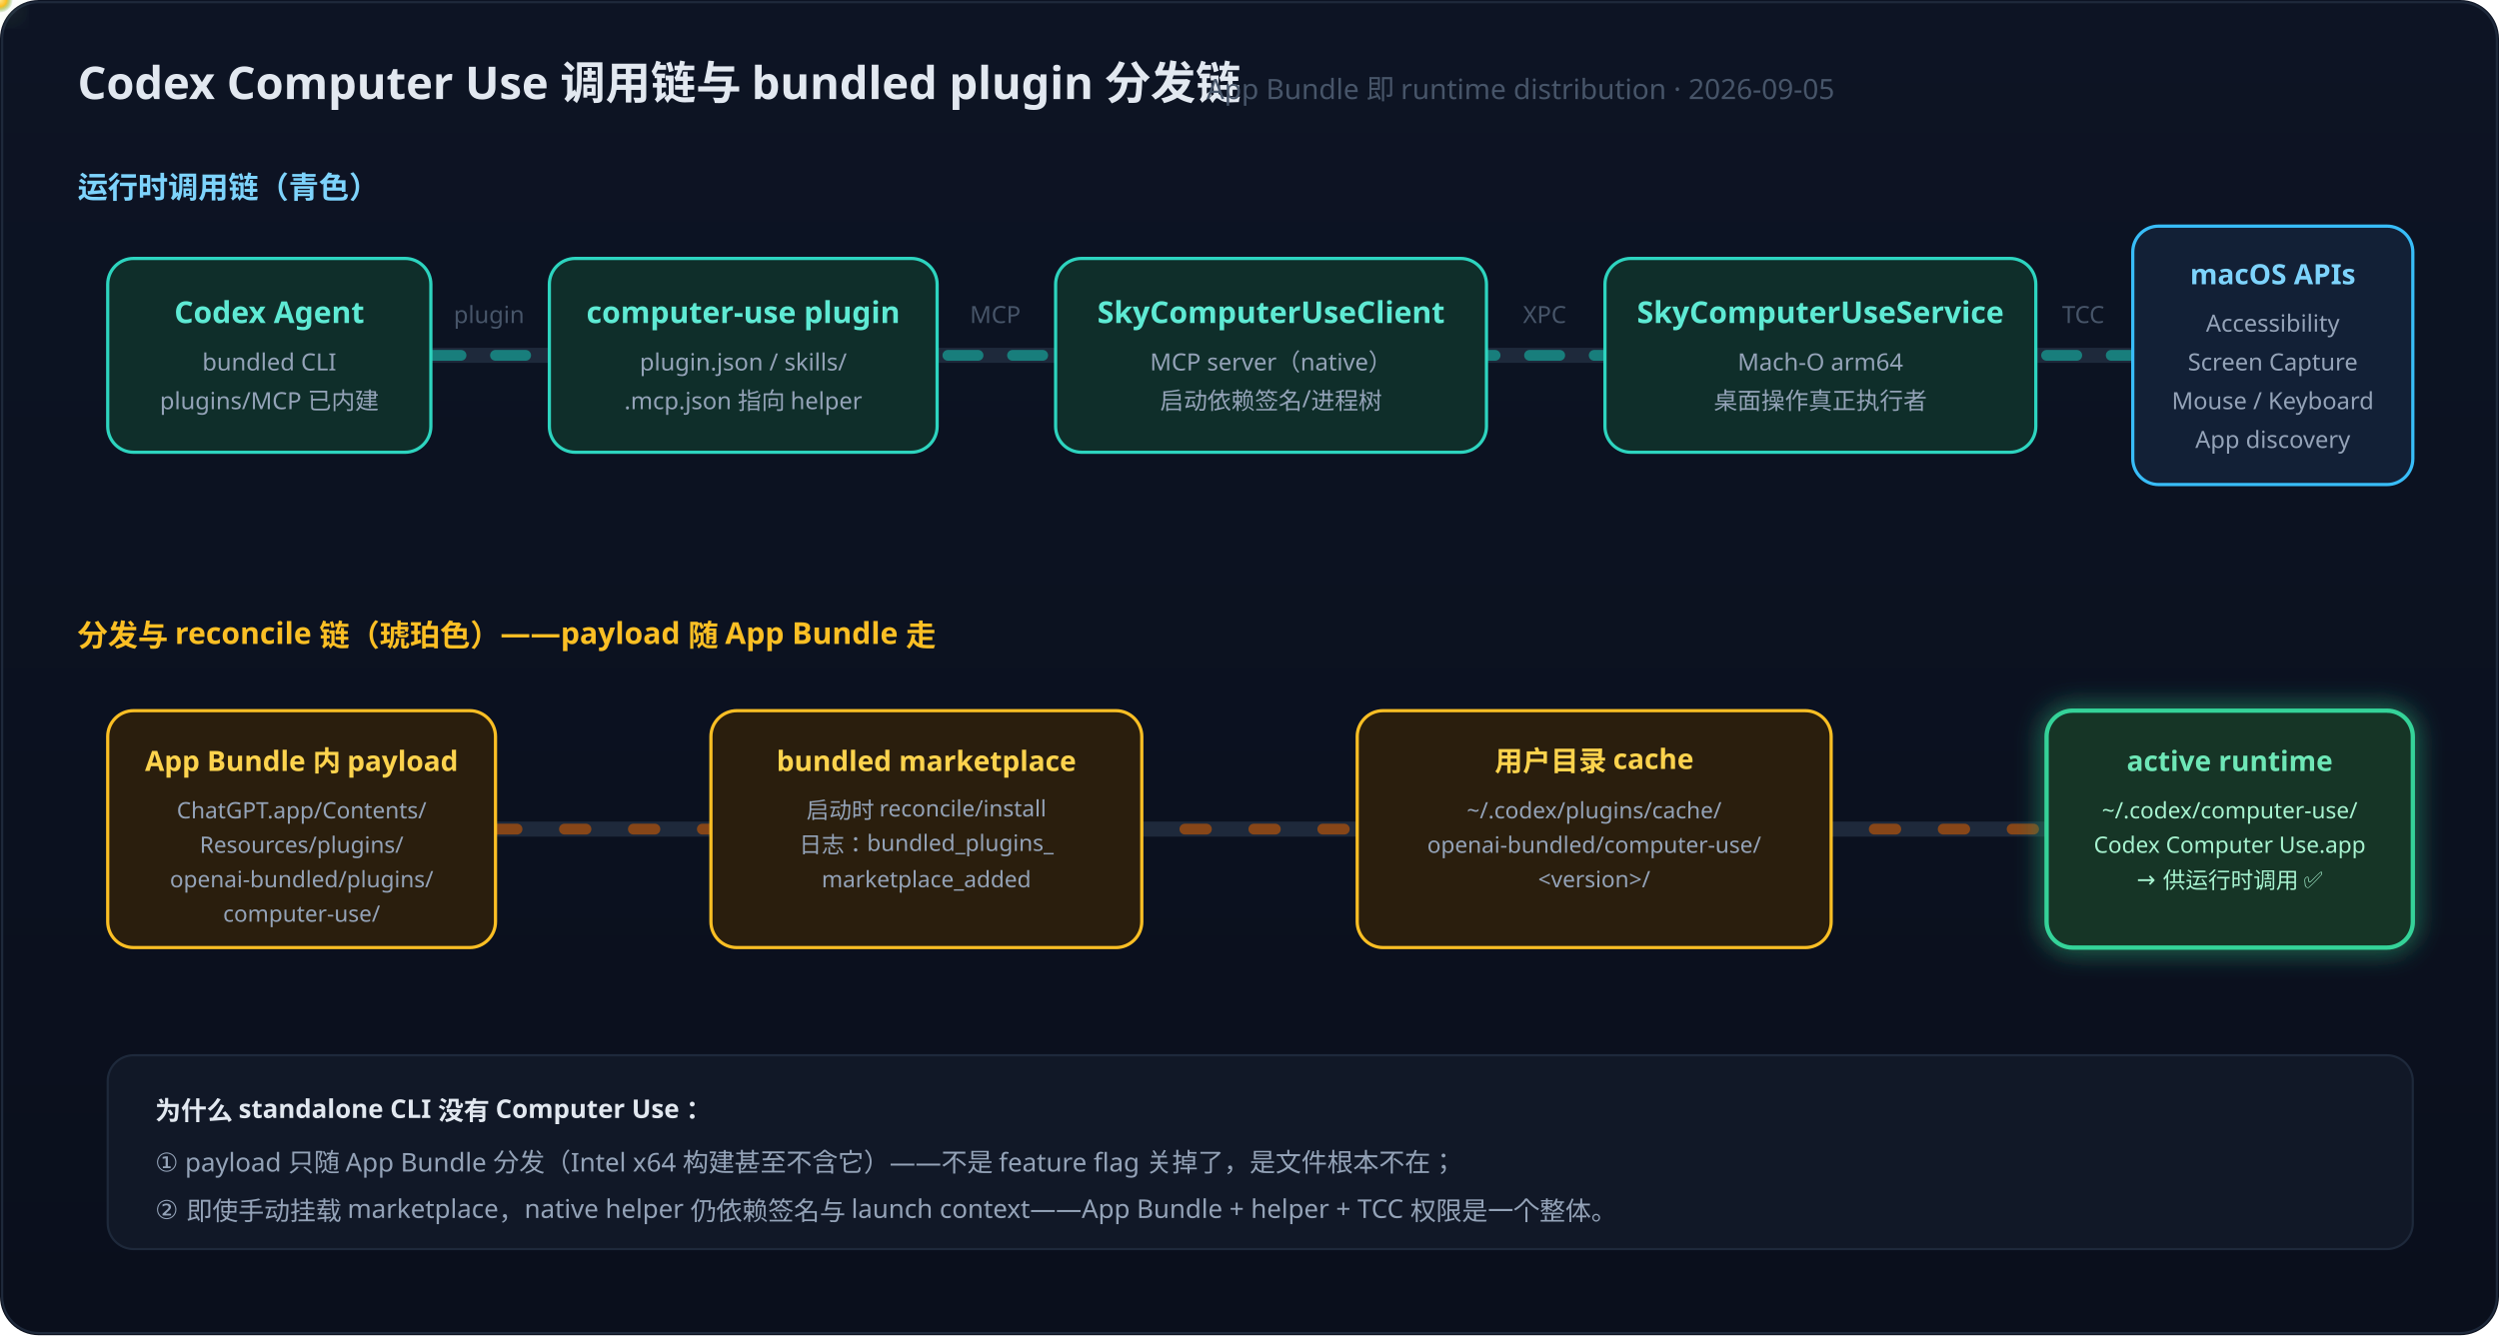
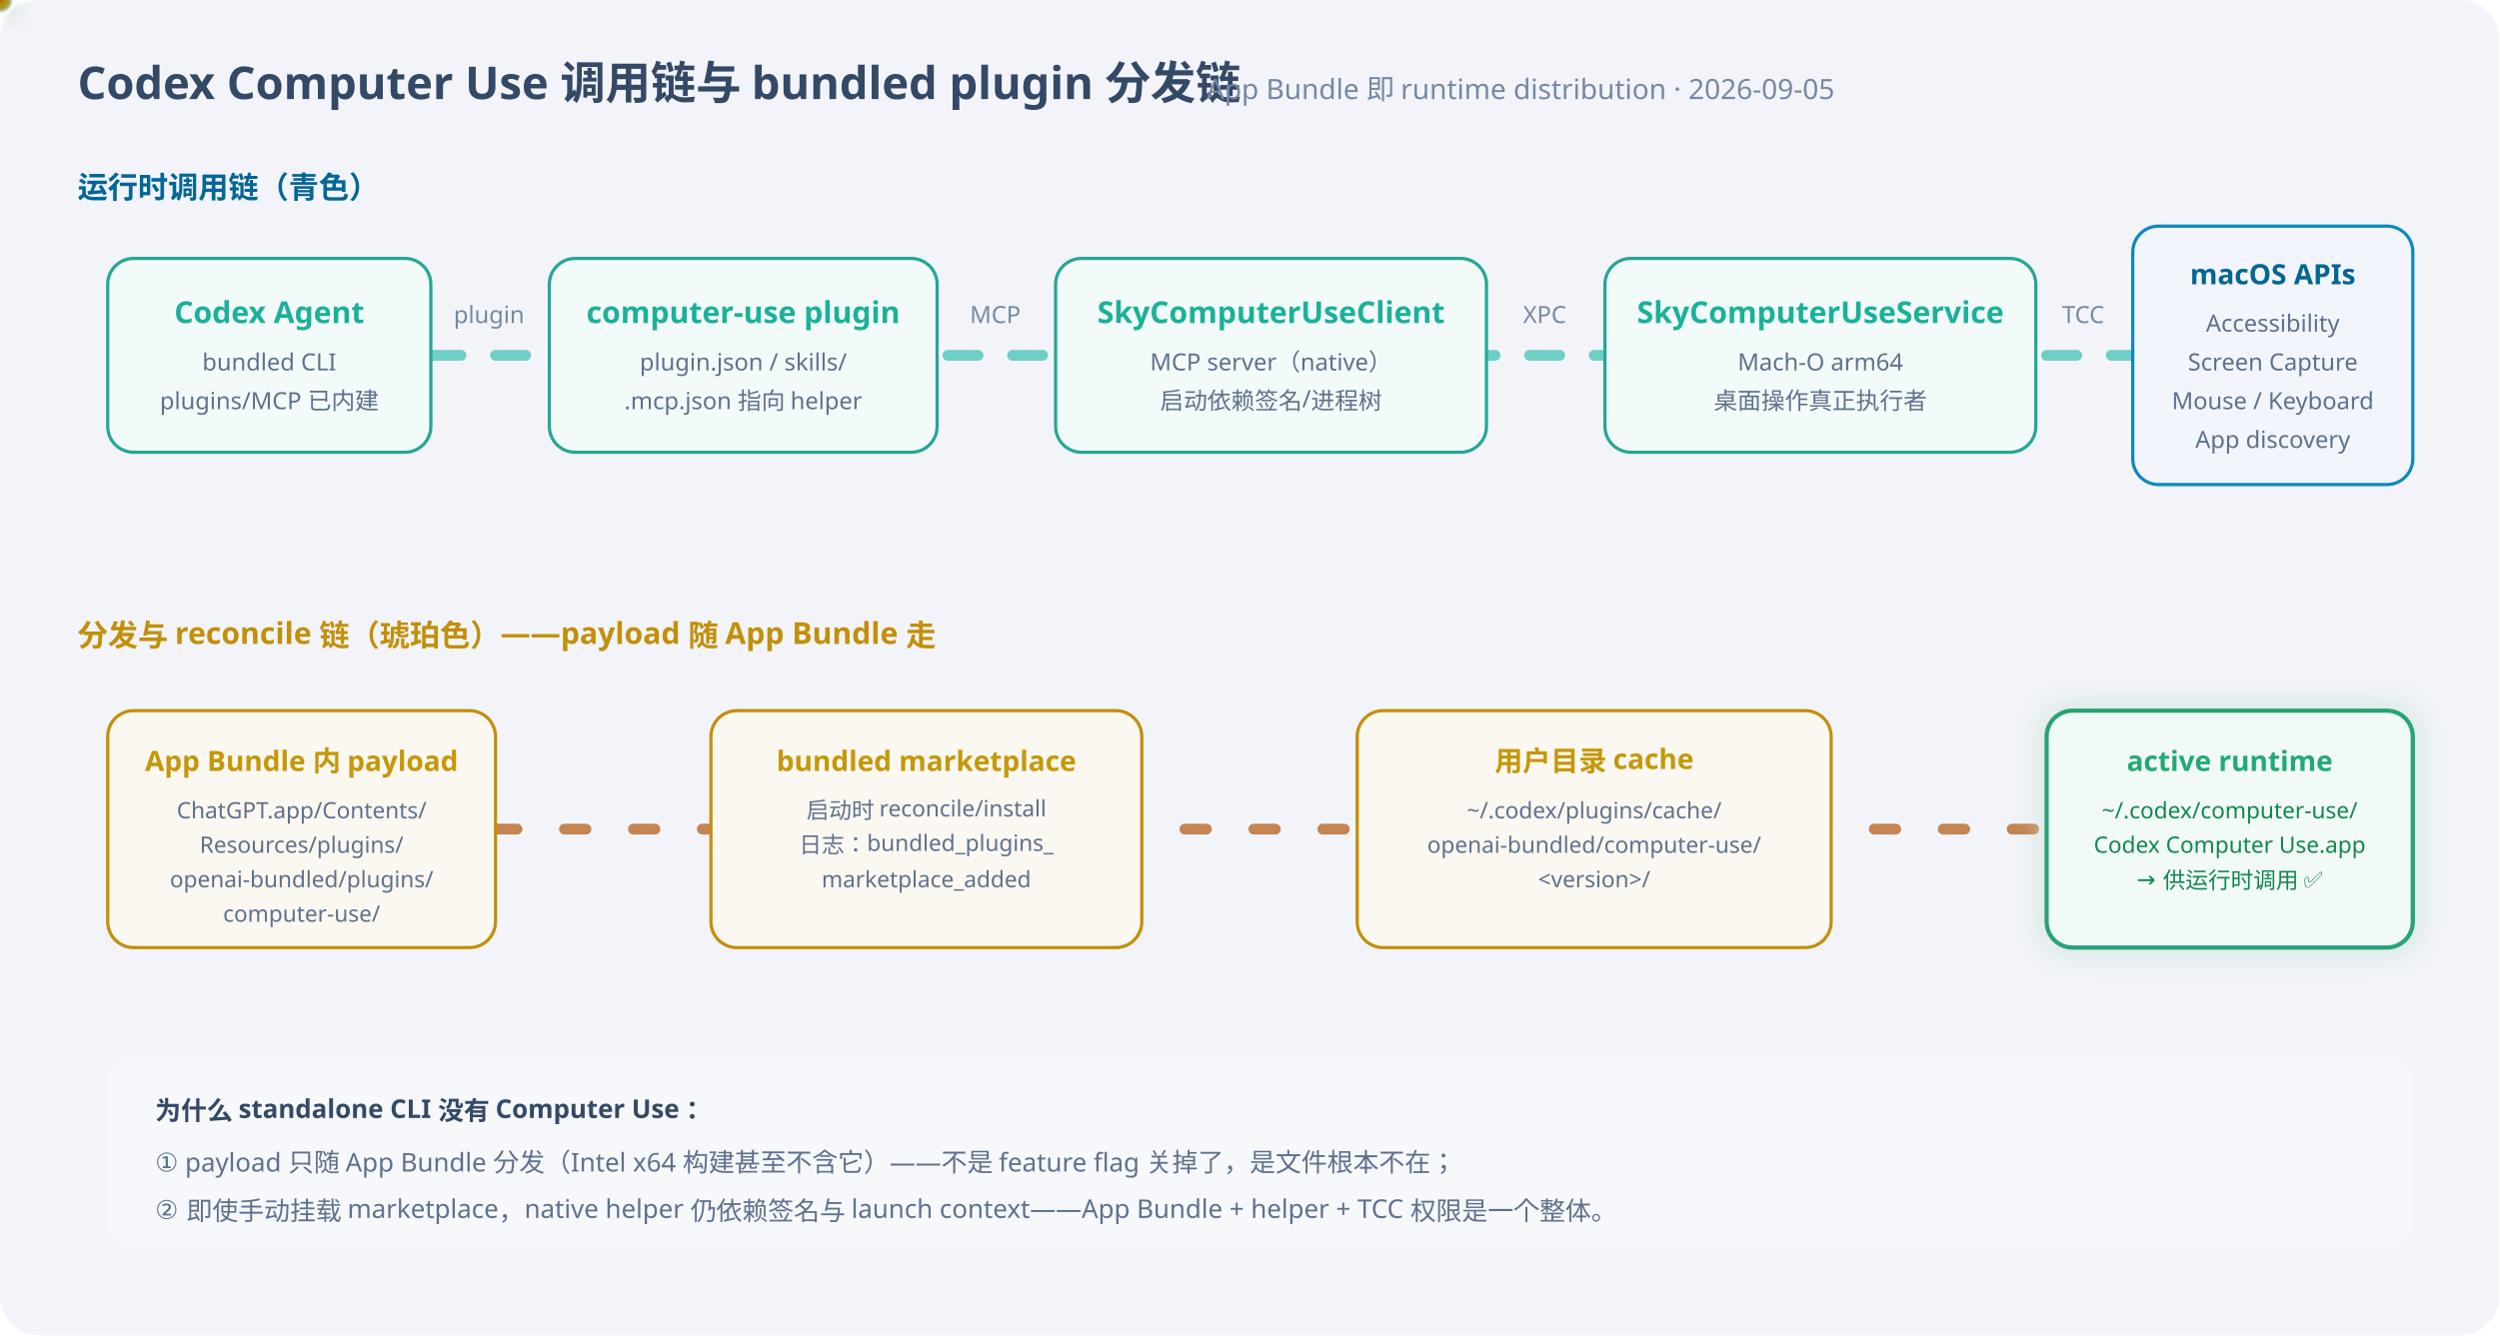
<svg xmlns="http://www.w3.org/2000/svg" width="1160" height="620" viewBox="0 0 1160 620" font-family="PingFang SC, Hiragino Sans GB, Microsoft YaHei, sans-serif">
  <defs>
    <linearGradient id="bg" x1="0" y1="0" x2="0" y2="1">
-       <stop offset="0" stop-color="#0d1424" />
-       <stop offset="1" stop-color="#0a0f1c" />
+       <stop offset="0" stop-color="#f2f4fa" />
+       <stop offset="1" stop-color="#f2f4fa" />
    </linearGradient>
    <filter id="softGlow" x="-60%" y="-60%" width="220%" height="220%">
      <feGaussianBlur stdDeviation="6" result="b" />
      <feMerge>
        <feMergeNode in="b" />
        <feMergeNode in="SourceGraphic" />
      </feMerge>
    </filter>
    <radialGradient id="particle" cx="0.5" cy="0.5" r="0.5">
-       <stop offset="0" stop-color="#a5f3fc" />
-       <stop offset="0.5" stop-color="#22d3ee" />
-       <stop offset="1" stop-color="#22d3ee" stop-opacity="0" />
+       <stop offset="0" stop-color="#058594" />
+       <stop offset="0.5" stop-color="#13a3b9" />
+       <stop offset="1" stop-color="#13a3b9" stop-opacity="0" />
    </radialGradient>
    <radialGradient id="particleAmber" cx="0.5" cy="0.5" r="0.5">
-       <stop offset="0" stop-color="#fde68a" />
-       <stop offset="0.5" stop-color="#fbbf24" />
-       <stop offset="1" stop-color="#fbbf24" stop-opacity="0" />
+       <stop offset="0" stop-color="#967903" />
+       <stop offset="0.5" stop-color="#c38f09" />
+       <stop offset="1" stop-color="#c38f09" stop-opacity="0" />
    </radialGradient>
  </defs>
  <style>
    @keyframes flowDash { to { stroke-dashoffset: -76; } }
    @keyframes shimmer { 0%,100% { opacity: 0.78; } 50% { opacity: 1; } }
    .flow  { stroke-dasharray: 14 16; animation: flowDash 1.6s linear infinite; }
    .flow-slow { stroke-dasharray: 10 22; animation: flowDash 2.4s linear infinite; }
    .node { animation: shimmer 3.5s ease-in-out infinite; }
  </style>
  <rect width="1160" height="620" rx="18" fill="url(#bg)" />
-   <rect x="1" y="1" width="1158" height="618" rx="17" fill="none" stroke="#1e293b" stroke-width="1" />
-   <text x="36" y="46" font-size="21" font-weight="700" fill="#e2e8f0">Codex Computer Use 调用链与 bundled plugin 分发链</text>
-   <text x="560" y="46" font-size="13" fill="#475569">App Bundle 即 runtime distribution · 2026-09-05</text>
-   <text x="36" y="92" font-size="14" font-weight="600" fill="#7dd3fc">运行时调用链（青色）</text>
-   <path d="M 200 165 H 990" fill="none" stroke="#1e293b" stroke-width="7" stroke-linecap="round" />
-   <path class="flow" d="M 200 165 H 990" fill="none" stroke="#14b8a6" stroke-width="5" stroke-linecap="round" opacity="0.6" />
+   <rect x="1" y="1" width="1158" height="618" rx="17" fill="none" stroke="#f3f5f9" stroke-width="1" />
+   <text x="36" y="46" font-size="21" font-weight="700" fill="#344965">Codex Computer Use 调用链与 bundled plugin 分发链</text>
+   <text x="560" y="46" font-size="13" fill="#7688a2">App Bundle 即 runtime distribution · 2026-09-05</text>
+   <text x="36" y="92" font-size="14" font-weight="600" fill="#036696">运行时调用链（青色）</text>
+   <path d="M 200 165 H 990" fill="none" stroke="#f3f5f9" stroke-width="7" stroke-linecap="round" />
+   <path class="flow" d="M 200 165 H 990" fill="none" stroke="#18b4a3" stroke-width="5" stroke-linecap="round" opacity="0.6" />
  <circle r="6" fill="url(#particle)" filter="url(#softGlow)">
    <animateMotion dur="5s" repeatCount="indefinite" path="M 200 165 H 990" />
  </circle>
  <g class="node">
-     <rect x="50" y="120" width="150" height="90" rx="12" fill="#0f2e2a" stroke="#2dd4bf" stroke-width="1.5" />
-     <text x="125" y="150" font-size="14" font-weight="600" fill="#5eead4" text-anchor="middle">Codex Agent</text>
-     <text x="125" y="172" font-size="11" fill="#94a3b8" text-anchor="middle">bundled CLI</text>
-     <text x="125" y="190" font-size="11" fill="#94a3b8" text-anchor="middle">plugins/MCP 已内建</text>
+     <rect x="50" y="120" width="150" height="90" rx="12" fill="#f2fbf9" stroke="#26a696" stroke-width="1.5" />
+     <text x="125" y="150" font-size="14" font-weight="600" fill="#1bb199" text-anchor="middle">Codex Agent</text>
+     <text x="125" y="172" font-size="11" fill="#5e718d" text-anchor="middle">bundled CLI</text>
+     <text x="125" y="190" font-size="11" fill="#5e718d" text-anchor="middle">plugins/MCP 已内建</text>
  </g>
  <g class="node">
-     <rect x="255" y="120" width="180" height="90" rx="12" fill="#0f2e2a" stroke="#2dd4bf" stroke-width="1.5" />
-     <text x="345" y="150" font-size="14" font-weight="600" fill="#5eead4" text-anchor="middle">computer-use plugin</text>
-     <text x="345" y="172" font-size="11" fill="#94a3b8" text-anchor="middle">plugin.json / skills/</text>
-     <text x="345" y="190" font-size="11" fill="#94a3b8" text-anchor="middle">.mcp.json 指向 helper</text>
+     <rect x="255" y="120" width="180" height="90" rx="12" fill="#f2fbf9" stroke="#26a696" stroke-width="1.5" />
+     <text x="345" y="150" font-size="14" font-weight="600" fill="#1bb199" text-anchor="middle">computer-use plugin</text>
+     <text x="345" y="172" font-size="11" fill="#5e718d" text-anchor="middle">plugin.json / skills/</text>
+     <text x="345" y="190" font-size="11" fill="#5e718d" text-anchor="middle">.mcp.json 指向 helper</text>
  </g>
  <g class="node">
-     <rect x="490" y="120" width="200" height="90" rx="12" fill="#0f2e2a" stroke="#2dd4bf" stroke-width="1.5" />
-     <text x="590" y="150" font-size="14" font-weight="600" fill="#5eead4" text-anchor="middle">SkyComputerUseClient</text>
-     <text x="590" y="172" font-size="11" fill="#94a3b8" text-anchor="middle">MCP server（native）</text>
-     <text x="590" y="190" font-size="11" fill="#94a3b8" text-anchor="middle">启动依赖签名/进程树</text>
+     <rect x="490" y="120" width="200" height="90" rx="12" fill="#f2fbf9" stroke="#26a696" stroke-width="1.5" />
+     <text x="590" y="150" font-size="14" font-weight="600" fill="#1bb199" text-anchor="middle">SkyComputerUseClient</text>
+     <text x="590" y="172" font-size="11" fill="#5e718d" text-anchor="middle">MCP server（native）</text>
+     <text x="590" y="190" font-size="11" fill="#5e718d" text-anchor="middle">启动依赖签名/进程树</text>
  </g>
  <g class="node">
-     <rect x="745" y="120" width="200" height="90" rx="12" fill="#0f2e2a" stroke="#2dd4bf" stroke-width="1.5" />
-     <text x="845" y="150" font-size="14" font-weight="600" fill="#5eead4" text-anchor="middle">SkyComputerUseService</text>
-     <text x="845" y="172" font-size="11" fill="#94a3b8" text-anchor="middle">Mach-O arm64</text>
-     <text x="845" y="190" font-size="11" fill="#94a3b8" text-anchor="middle">桌面操作真正执行者</text>
+     <rect x="745" y="120" width="200" height="90" rx="12" fill="#f2fbf9" stroke="#26a696" stroke-width="1.5" />
+     <text x="845" y="150" font-size="14" font-weight="600" fill="#1bb199" text-anchor="middle">SkyComputerUseService</text>
+     <text x="845" y="172" font-size="11" fill="#5e718d" text-anchor="middle">Mach-O arm64</text>
+     <text x="845" y="190" font-size="11" fill="#5e718d" text-anchor="middle">桌面操作真正执行者</text>
  </g>
  <g class="node">
-     <rect x="990" y="105" width="130" height="120" rx="12" fill="#122036" stroke="#38bdf8" stroke-width="1.5" />
-     <text x="1055" y="132" font-size="13" font-weight="600" fill="#7dd3fc" text-anchor="middle">macOS APIs</text>
-     <text x="1055" y="154" font-size="11" fill="#94a3b8" text-anchor="middle">Accessibility</text>
-     <text x="1055" y="172" font-size="11" fill="#94a3b8" text-anchor="middle">Screen Capture</text>
-     <text x="1055" y="190" font-size="11" fill="#94a3b8" text-anchor="middle">Mouse / Keyboard</text>
-     <text x="1055" y="208" font-size="11" fill="#94a3b8" text-anchor="middle">App discovery</text>
+     <rect x="990" y="105" width="130" height="120" rx="12" fill="#f2f5fb" stroke="#0c89c0" stroke-width="1.5" />
+     <text x="1055" y="132" font-size="13" font-weight="600" fill="#036696" text-anchor="middle">macOS APIs</text>
+     <text x="1055" y="154" font-size="11" fill="#5e718d" text-anchor="middle">Accessibility</text>
+     <text x="1055" y="172" font-size="11" fill="#5e718d" text-anchor="middle">Screen Capture</text>
+     <text x="1055" y="190" font-size="11" fill="#5e718d" text-anchor="middle">Mouse / Keyboard</text>
+     <text x="1055" y="208" font-size="11" fill="#5e718d" text-anchor="middle">App discovery</text>
  </g>
-   <text x="227" y="150" font-size="11" fill="#475569" text-anchor="middle">plugin</text>
-   <text x="462" y="150" font-size="11" fill="#475569" text-anchor="middle">MCP</text>
-   <text x="717" y="150" font-size="11" fill="#475569" text-anchor="middle">XPC</text>
-   <text x="967" y="150" font-size="11" fill="#475569" text-anchor="middle">TCC</text>
-   <text x="36" y="300" font-size="14" font-weight="600" fill="#fbbf24">分发与 reconcile 链（琥珀色）——payload 随 App Bundle 走</text>
-   <path d="M 230 385 H 960" fill="none" stroke="#1e293b" stroke-width="7" stroke-linecap="round" />
-   <path class="flow-slow" d="M 230 385 H 960" fill="none" stroke="#b45309" stroke-width="5" stroke-linecap="round" opacity="0.7" />
+   <text x="227" y="150" font-size="11" fill="#7688a2" text-anchor="middle">plugin</text>
+   <text x="462" y="150" font-size="11" fill="#7688a2" text-anchor="middle">MCP</text>
+   <text x="717" y="150" font-size="11" fill="#7688a2" text-anchor="middle">XPC</text>
+   <text x="967" y="150" font-size="11" fill="#7688a2" text-anchor="middle">TCC</text>
+   <text x="36" y="300" font-size="14" font-weight="600" fill="#c38f09">分发与 reconcile 链（琥珀色）——payload 随 App Bundle 走</text>
+   <path d="M 230 385 H 960" fill="none" stroke="#f3f5f9" stroke-width="7" stroke-linecap="round" />
+   <path class="flow-slow" d="M 230 385 H 960" fill="none" stroke="#b0540d" stroke-width="5" stroke-linecap="round" opacity="0.7" />
  <circle r="6" fill="url(#particleAmber)" filter="url(#softGlow)">
    <animateMotion dur="6s" repeatCount="indefinite" path="M 230 385 H 960" />
  </circle>
  <g class="node">
-     <rect x="50" y="330" width="180" height="110" rx="12" fill="#2a1e0d" stroke="#fbbf24" stroke-width="1.5" />
-     <text x="140" y="358" font-size="13" font-weight="600" fill="#fcd34d" text-anchor="middle">App Bundle 内 payload</text>
-     <text x="140" y="380" font-size="10.5" fill="#94a3b8" text-anchor="middle">ChatGPT.app/Contents/</text>
-     <text x="140" y="396" font-size="10.5" fill="#94a3b8" text-anchor="middle">Resources/plugins/</text>
-     <text x="140" y="412" font-size="10.5" fill="#94a3b8" text-anchor="middle">openai-bundled/plugins/</text>
-     <text x="140" y="428" font-size="10.5" fill="#94a3b8" text-anchor="middle">computer-use/</text>
+     <rect x="50" y="330" width="180" height="110" rx="12" fill="#fbf7f1" stroke="#c38f09" stroke-width="1.5" />
+     <text x="140" y="358" font-size="13" font-weight="600" fill="#c49808" text-anchor="middle">App Bundle 内 payload</text>
+     <text x="140" y="380" font-size="10.5" fill="#5e718d" text-anchor="middle">ChatGPT.app/Contents/</text>
+     <text x="140" y="396" font-size="10.5" fill="#5e718d" text-anchor="middle">Resources/plugins/</text>
+     <text x="140" y="412" font-size="10.5" fill="#5e718d" text-anchor="middle">openai-bundled/plugins/</text>
+     <text x="140" y="428" font-size="10.5" fill="#5e718d" text-anchor="middle">computer-use/</text>
  </g>
  <g class="node">
-     <rect x="330" y="330" width="200" height="110" rx="12" fill="#2a1e0d" stroke="#fbbf24" stroke-width="1.5" />
-     <text x="430" y="358" font-size="13" font-weight="600" fill="#fcd34d" text-anchor="middle">bundled marketplace</text>
-     <text x="430" y="380" font-size="10.5" fill="#94a3b8" text-anchor="middle">启动时 reconcile/install</text>
-     <text x="430" y="396" font-size="10.5" fill="#94a3b8" text-anchor="middle">日志：bundled_plugins_</text>
-     <text x="430" y="412" font-size="10.5" fill="#94a3b8" text-anchor="middle">marketplace_added</text>
+     <rect x="330" y="330" width="200" height="110" rx="12" fill="#fbf7f1" stroke="#c38f09" stroke-width="1.5" />
+     <text x="430" y="358" font-size="13" font-weight="600" fill="#c49808" text-anchor="middle">bundled marketplace</text>
+     <text x="430" y="380" font-size="10.5" fill="#5e718d" text-anchor="middle">启动时 reconcile/install</text>
+     <text x="430" y="396" font-size="10.5" fill="#5e718d" text-anchor="middle">日志：bundled_plugins_</text>
+     <text x="430" y="412" font-size="10.5" fill="#5e718d" text-anchor="middle">marketplace_added</text>
  </g>
  <g class="node">
-     <rect x="630" y="330" width="220" height="110" rx="12" fill="#2a1e0d" stroke="#fbbf24" stroke-width="1.5" />
-     <text x="740" y="358" font-size="13" font-weight="600" fill="#fcd34d" text-anchor="middle">用户目录 cache</text>
-     <text x="740" y="380" font-size="10.5" fill="#94a3b8" text-anchor="middle">~/.codex/plugins/cache/</text>
-     <text x="740" y="396" font-size="10.5" fill="#94a3b8" text-anchor="middle">openai-bundled/computer-use/</text>
-     <text x="740" y="412" font-size="10.5" fill="#94a3b8" text-anchor="middle">&lt;version&gt;/</text>
+     <rect x="630" y="330" width="220" height="110" rx="12" fill="#fbf7f1" stroke="#c38f09" stroke-width="1.5" />
+     <text x="740" y="358" font-size="13" font-weight="600" fill="#c49808" text-anchor="middle">用户目录 cache</text>
+     <text x="740" y="380" font-size="10.5" fill="#5e718d" text-anchor="middle">~/.codex/plugins/cache/</text>
+     <text x="740" y="396" font-size="10.5" fill="#5e718d" text-anchor="middle">openai-bundled/computer-use/</text>
+     <text x="740" y="412" font-size="10.5" fill="#5e718d" text-anchor="middle">&lt;version&gt;/</text>
  </g>
  <g class="node">
-     <rect x="950" y="330" width="170" height="110" rx="12" fill="#123528" stroke="#34d399" stroke-width="2" filter="url(#softGlow)" />
-     <text x="1035" y="358" font-size="13" font-weight="700" fill="#6ee7b7" text-anchor="middle">active runtime</text>
-     <text x="1035" y="380" font-size="10.5" fill="#a7f3d0" text-anchor="middle">~/.codex/computer-use/</text>
-     <text x="1035" y="396" font-size="10.5" fill="#a7f3d0" text-anchor="middle">Codex Computer Use.app</text>
-     <text x="1035" y="412" font-size="10.5" fill="#a7f3d0" text-anchor="middle">→ 供运行时调用 ✅</text>
+     <rect x="950" y="330" width="170" height="110" rx="12" fill="#f2faf7" stroke="#28a477" stroke-width="2" filter="url(#softGlow)" />
+     <text x="1035" y="358" font-size="13" font-weight="700" fill="#21ab74" text-anchor="middle">active runtime</text>
+     <text x="1035" y="380" font-size="10.5" fill="#128751" text-anchor="middle">~/.codex/computer-use/</text>
+     <text x="1035" y="396" font-size="10.5" fill="#128751" text-anchor="middle">Codex Computer Use.app</text>
+     <text x="1035" y="412" font-size="10.5" fill="#128751" text-anchor="middle">→ 供运行时调用 ✅</text>
  </g>
  <g font-size="12">
-     <rect x="50" y="490" width="1070" height="90" rx="12" fill="#111827" stroke="#1e293b" />
-     <text x="72" y="520" fill="#e2e8f0" font-weight="600">为什么 standalone CLI 没有 Computer Use：</text>
-     <text x="72" y="544" fill="#94a3b8">① payload 只随 App Bundle 分发（Intel x64 构建甚至不含它）——不是 feature flag 关掉了，是文件根本不在；</text>
-     <text x="72" y="566" fill="#94a3b8">② 即使手动挂载 marketplace，native helper 仍依赖签名与 launch context——App Bundle + helper + TCC 权限是一个整体。</text>
+     <rect x="50" y="490" width="1070" height="90" rx="12" fill="#f6f8fb" stroke="#f3f5f9" />
+     <text x="72" y="520" fill="#344965" font-weight="600">为什么 standalone CLI 没有 Computer Use：</text>
+     <text x="72" y="544" fill="#5e718d">① payload 只随 App Bundle 分发（Intel x64 构建甚至不含它）——不是 feature flag 关掉了，是文件根本不在；</text>
+     <text x="72" y="566" fill="#5e718d">② 即使手动挂载 marketplace，native helper 仍依赖签名与 launch context——App Bundle + helper + TCC 权限是一个整体。</text>
  </g>
</svg>
